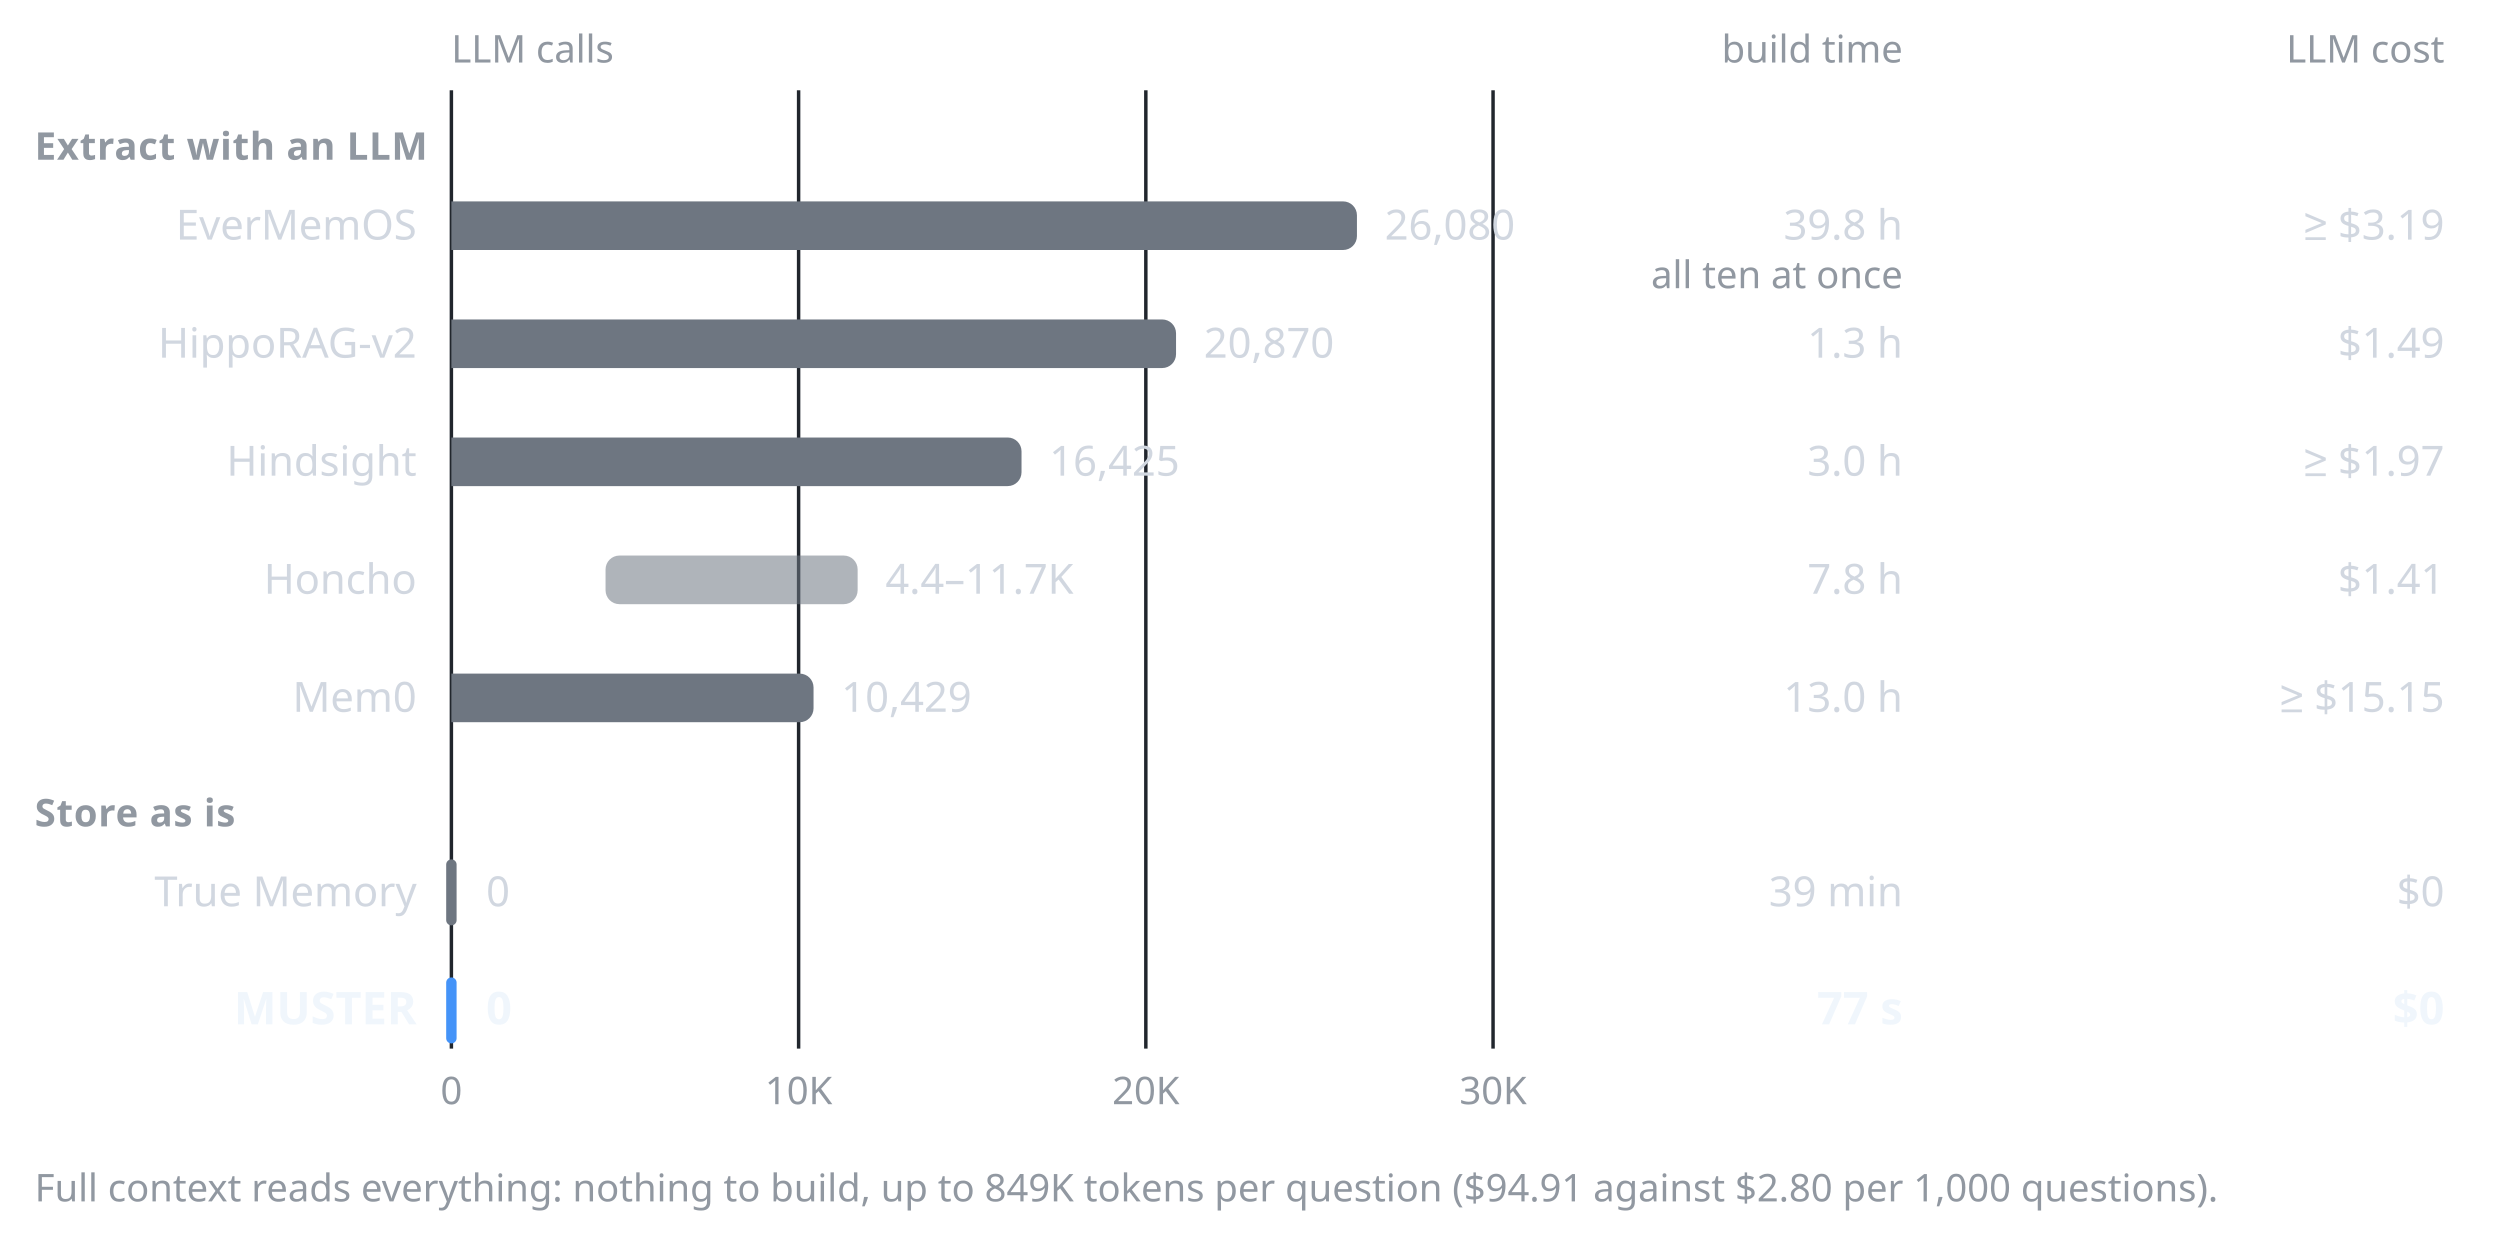
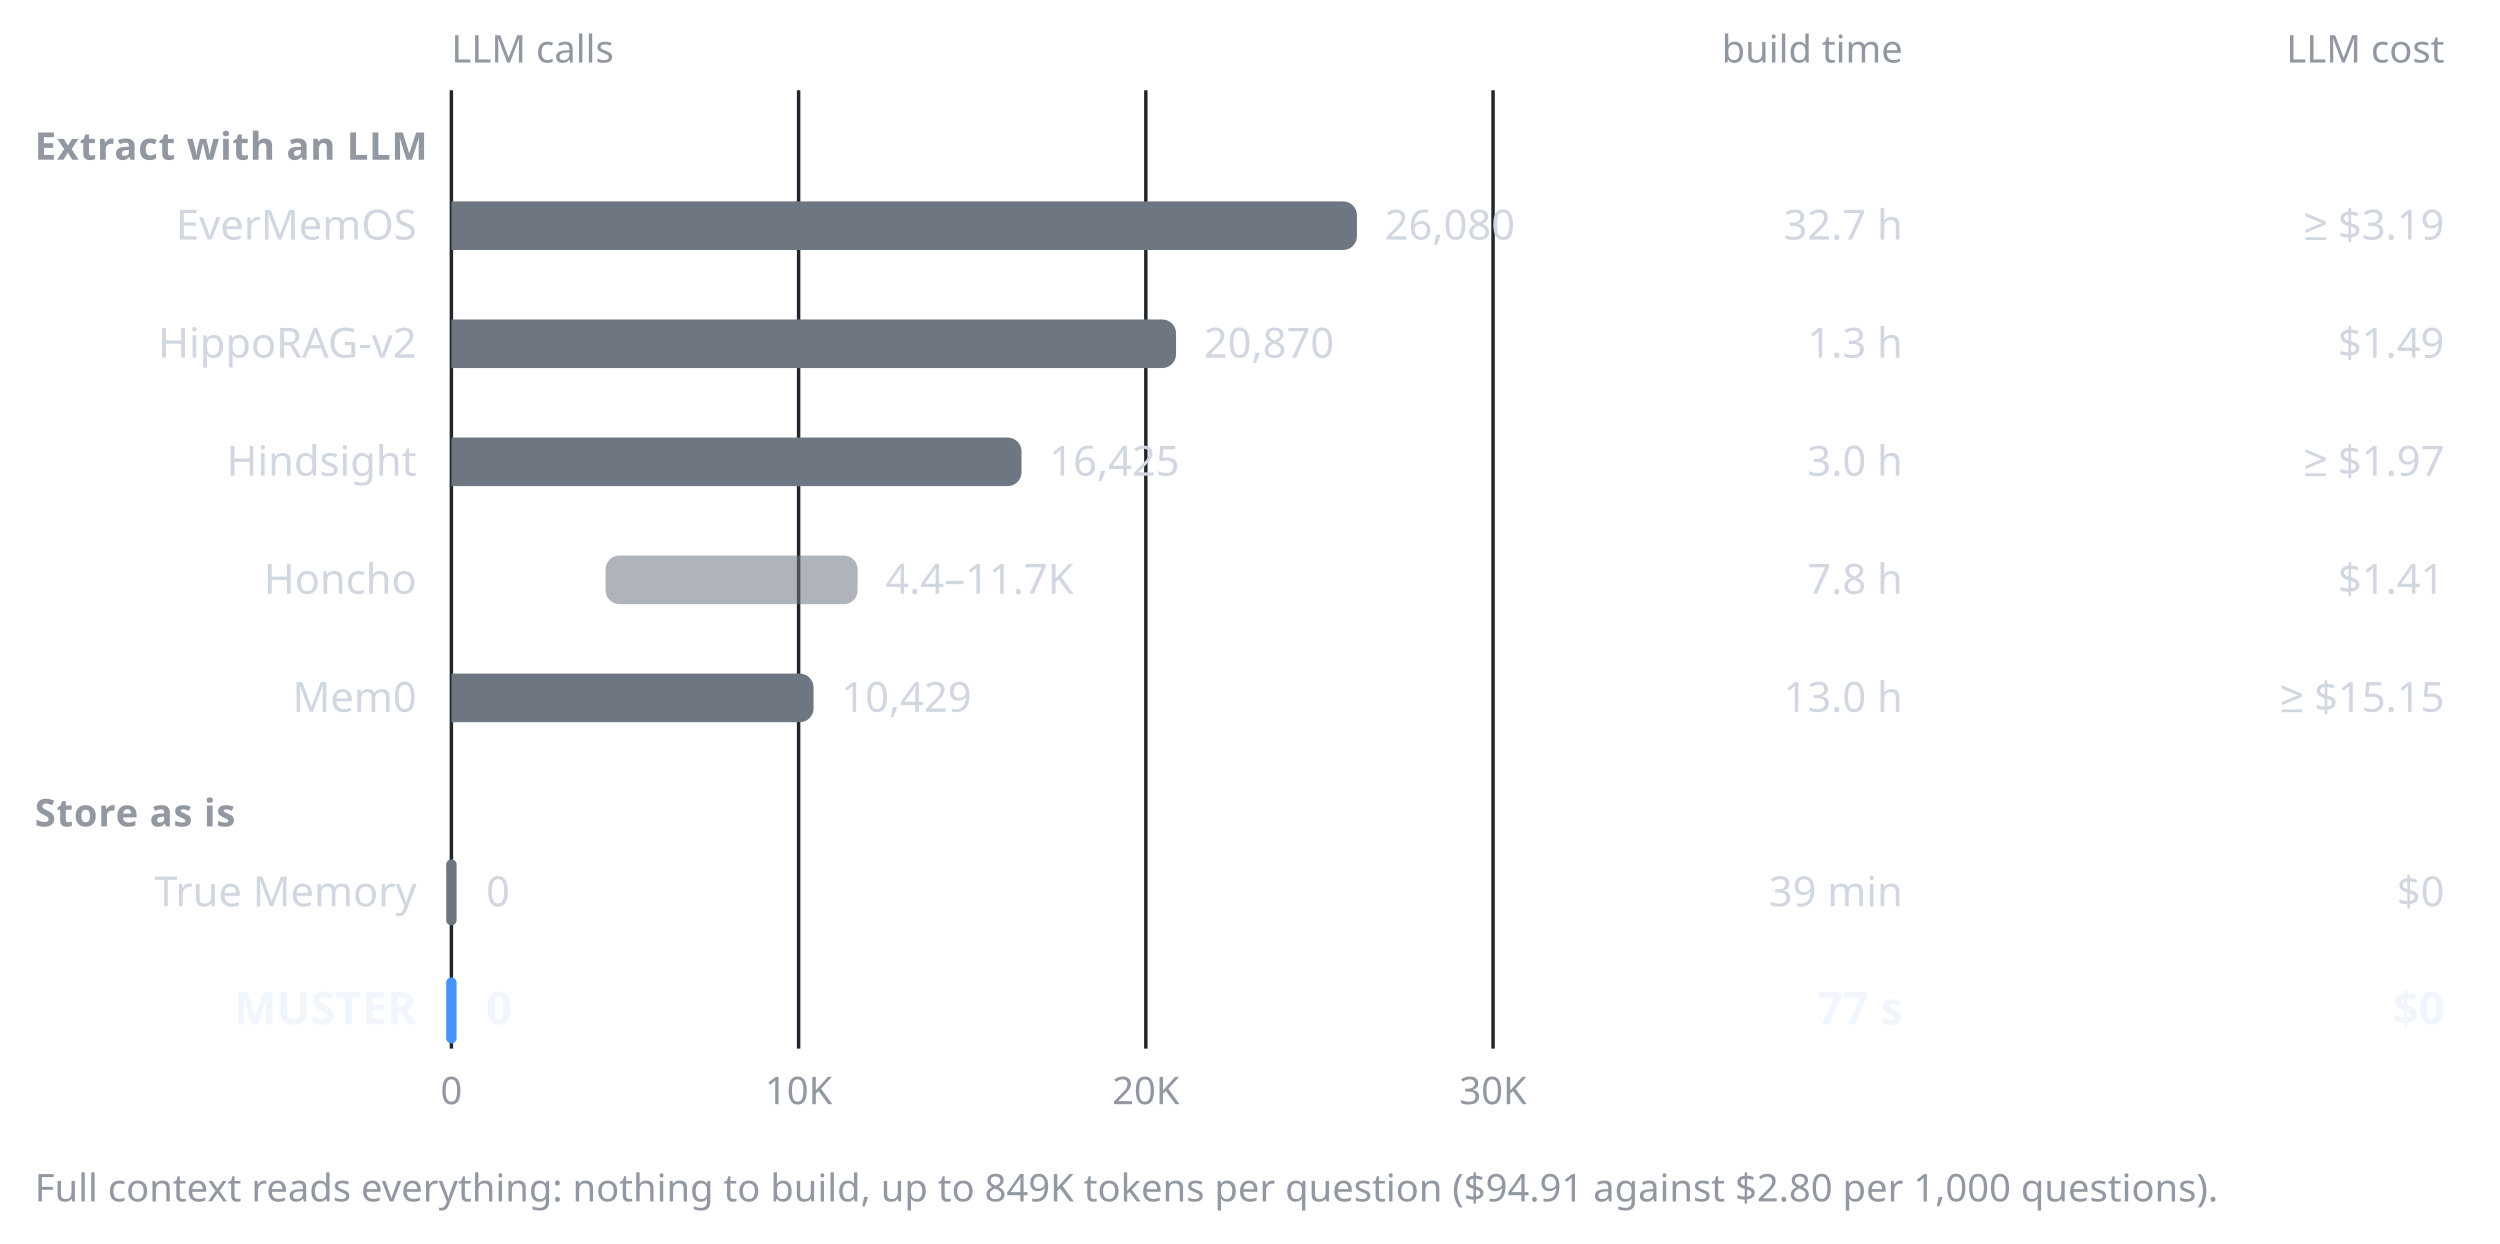
<svg xmlns="http://www.w3.org/2000/svg" viewBox="0 0 720 358" width="720" height="358" role="img" aria-labelledby="t d">
  <style>text{font-family:-apple-system,BlinkMacSystemFont,"Segoe UI","Noto Sans",Helvetica,Arial,sans-serif}</style>
  <g stroke="#21262d" stroke-width="1">
    <line x1="130.0" x2="130.0" y1="26" y2="302" />
    <line x1="230.0" x2="230.0" y1="26" y2="302" />
    <line x1="330.0" x2="330.0" y1="26" y2="302" />
    <line x1="430.0" x2="430.0" y1="26" y2="302" />
  </g>
  <text x="130.0" y="18.0" font-size="11" fill="#9198a1">LLM calls</text>
  <text x="548.0" y="18.0" font-size="11" fill="#9198a1" text-anchor="end">build time</text>
  <text x="704.0" y="18.0" font-size="11" fill="#9198a1" text-anchor="end">LLM cost</text>
  <text x="130.0" y="318.0" font-size="11" fill="#9198a1" text-anchor="middle">0</text>
  <text x="230.0" y="318.0" font-size="11" fill="#9198a1" text-anchor="middle">10K</text>
  <text x="330.0" y="318.0" font-size="11" fill="#9198a1" text-anchor="middle">20K</text>
  <text x="430.0" y="318.0" font-size="11" fill="#9198a1" text-anchor="middle">30K</text>
  <text x="10.0" y="46.0" font-size="11" fill="#9198a1" font-weight="700" letter-spacing=".02em">Extract with an LLM</text>
  <text x="120.0" y="69.0" font-size="12" fill="#d1d7e0" text-anchor="end">EverMemOS</text>
  <path d="M130.0 58.0 H386.8 a4 4 0 0 1 4 4 V68.0 a4 4 0 0 1 -4 4 H130.0 Z" fill="#6e7681" />
  <text x="398.8" y="69.0" font-size="12" fill="#d1d7e0">26,080</text>
-   <text x="548.0" y="69.0" font-size="12" fill="#d1d7e0" text-anchor="end">39.8 h</text>
-   <text x="548.0" y="83.0" font-size="11" fill="#9198a1" text-anchor="end">all ten at once</text>
+   <text x="548.0" y="69.0" font-size="12" fill="#d1d7e0" text-anchor="end">32.7 h</text>
  <text x="704.0" y="69.0" font-size="12" fill="#d1d7e0" text-anchor="end">≥ $3.19</text>
  <text x="120.0" y="103.0" font-size="12" fill="#d1d7e0" text-anchor="end">HippoRAG-v2</text>
  <path d="M130.0 92.0 H334.7 a4 4 0 0 1 4 4 V102.0 a4 4 0 0 1 -4 4 H130.0 Z" fill="#6e7681" />
  <text x="346.7" y="103.0" font-size="12" fill="#d1d7e0">20,870</text>
  <text x="548.0" y="103.0" font-size="12" fill="#d1d7e0" text-anchor="end">1.3 h</text>
  <text x="704.0" y="103.0" font-size="12" fill="#d1d7e0" text-anchor="end">$1.49</text>
  <text x="120.0" y="137.0" font-size="12" fill="#d1d7e0" text-anchor="end">Hindsight</text>
  <path d="M130.0 126.0 H290.2 a4 4 0 0 1 4 4 V136.0 a4 4 0 0 1 -4 4 H130.0 Z" fill="#6e7681" />
  <text x="302.2" y="137.0" font-size="12" fill="#d1d7e0">16,425</text>
  <text x="548.0" y="137.0" font-size="12" fill="#d1d7e0" text-anchor="end">3.0 h</text>
  <text x="704.0" y="137.0" font-size="12" fill="#d1d7e0" text-anchor="end">≥ $1.97</text>
  <text x="120.0" y="171.0" font-size="12" fill="#d1d7e0" text-anchor="end">Honcho</text>
  <rect x="174.4" y="160" width="72.6" height="14" rx="4" fill="#6e7681" opacity=".55" />
  <text x="255.0" y="171.0" font-size="12" fill="#d1d7e0">4.4–11.7K</text>
  <text x="548.0" y="171.0" font-size="12" fill="#d1d7e0" text-anchor="end">7.8 h</text>
  <text x="704.0" y="171.0" font-size="12" fill="#d1d7e0" text-anchor="end">$1.41</text>
  <text x="120.0" y="205.0" font-size="12" fill="#d1d7e0" text-anchor="end">Mem0</text>
  <path d="M130.0 194.0 H230.3 a4 4 0 0 1 4 4 V204.0 a4 4 0 0 1 -4 4 H130.0 Z" fill="#6e7681" />
  <text x="242.3" y="205.0" font-size="12" fill="#d1d7e0">10,429</text>
  <text x="548.0" y="205.0" font-size="12" fill="#d1d7e0" text-anchor="end">13.0 h</text>
  <text x="704.0" y="205.0" font-size="12" fill="#d1d7e0" text-anchor="end">≥ $15.15</text>
  <text x="10.0" y="238.0" font-size="11" fill="#9198a1" font-weight="700" letter-spacing=".02em">Store as is</text>
  <text x="120.0" y="261.0" font-size="12" fill="#d1d7e0" text-anchor="end">True Memory</text>
  <line x1="130.0" x2="130.0" y1="249" y2="265" stroke="#6e7681" stroke-width="3" stroke-linecap="round" />
  <text x="140.0" y="261.0" font-size="12" fill="#d1d7e0">0</text>
  <text x="548.0" y="261.0" font-size="12" fill="#d1d7e0" text-anchor="end">39 min</text>
  <text x="704.0" y="261.0" font-size="12" fill="#d1d7e0" text-anchor="end">$0</text>
  <text x="120.0" y="295.0" font-size="13" fill="#f0f6fc" text-anchor="end" font-weight="700">MUSTER</text>
  <line x1="130.0" x2="130.0" y1="283" y2="299" stroke="#4493f8" stroke-width="3" stroke-linecap="round" />
  <text x="140.0" y="295.0" font-size="13" fill="#f0f6fc" font-weight="700">0</text>
  <text x="548.0" y="295.0" font-size="13" fill="#f0f6fc" text-anchor="end" font-weight="700">77 s</text>
  <text x="704.0" y="295.0" font-size="13" fill="#f0f6fc" text-anchor="end" font-weight="700">$0</text>
  <text x="10.0" y="346.0" font-size="11" fill="#9198a1">Full context reads everything: nothing to build, up to 849K tokens per question ($94.91 against $2.80 per 1,000 questions).</text>
</svg>
